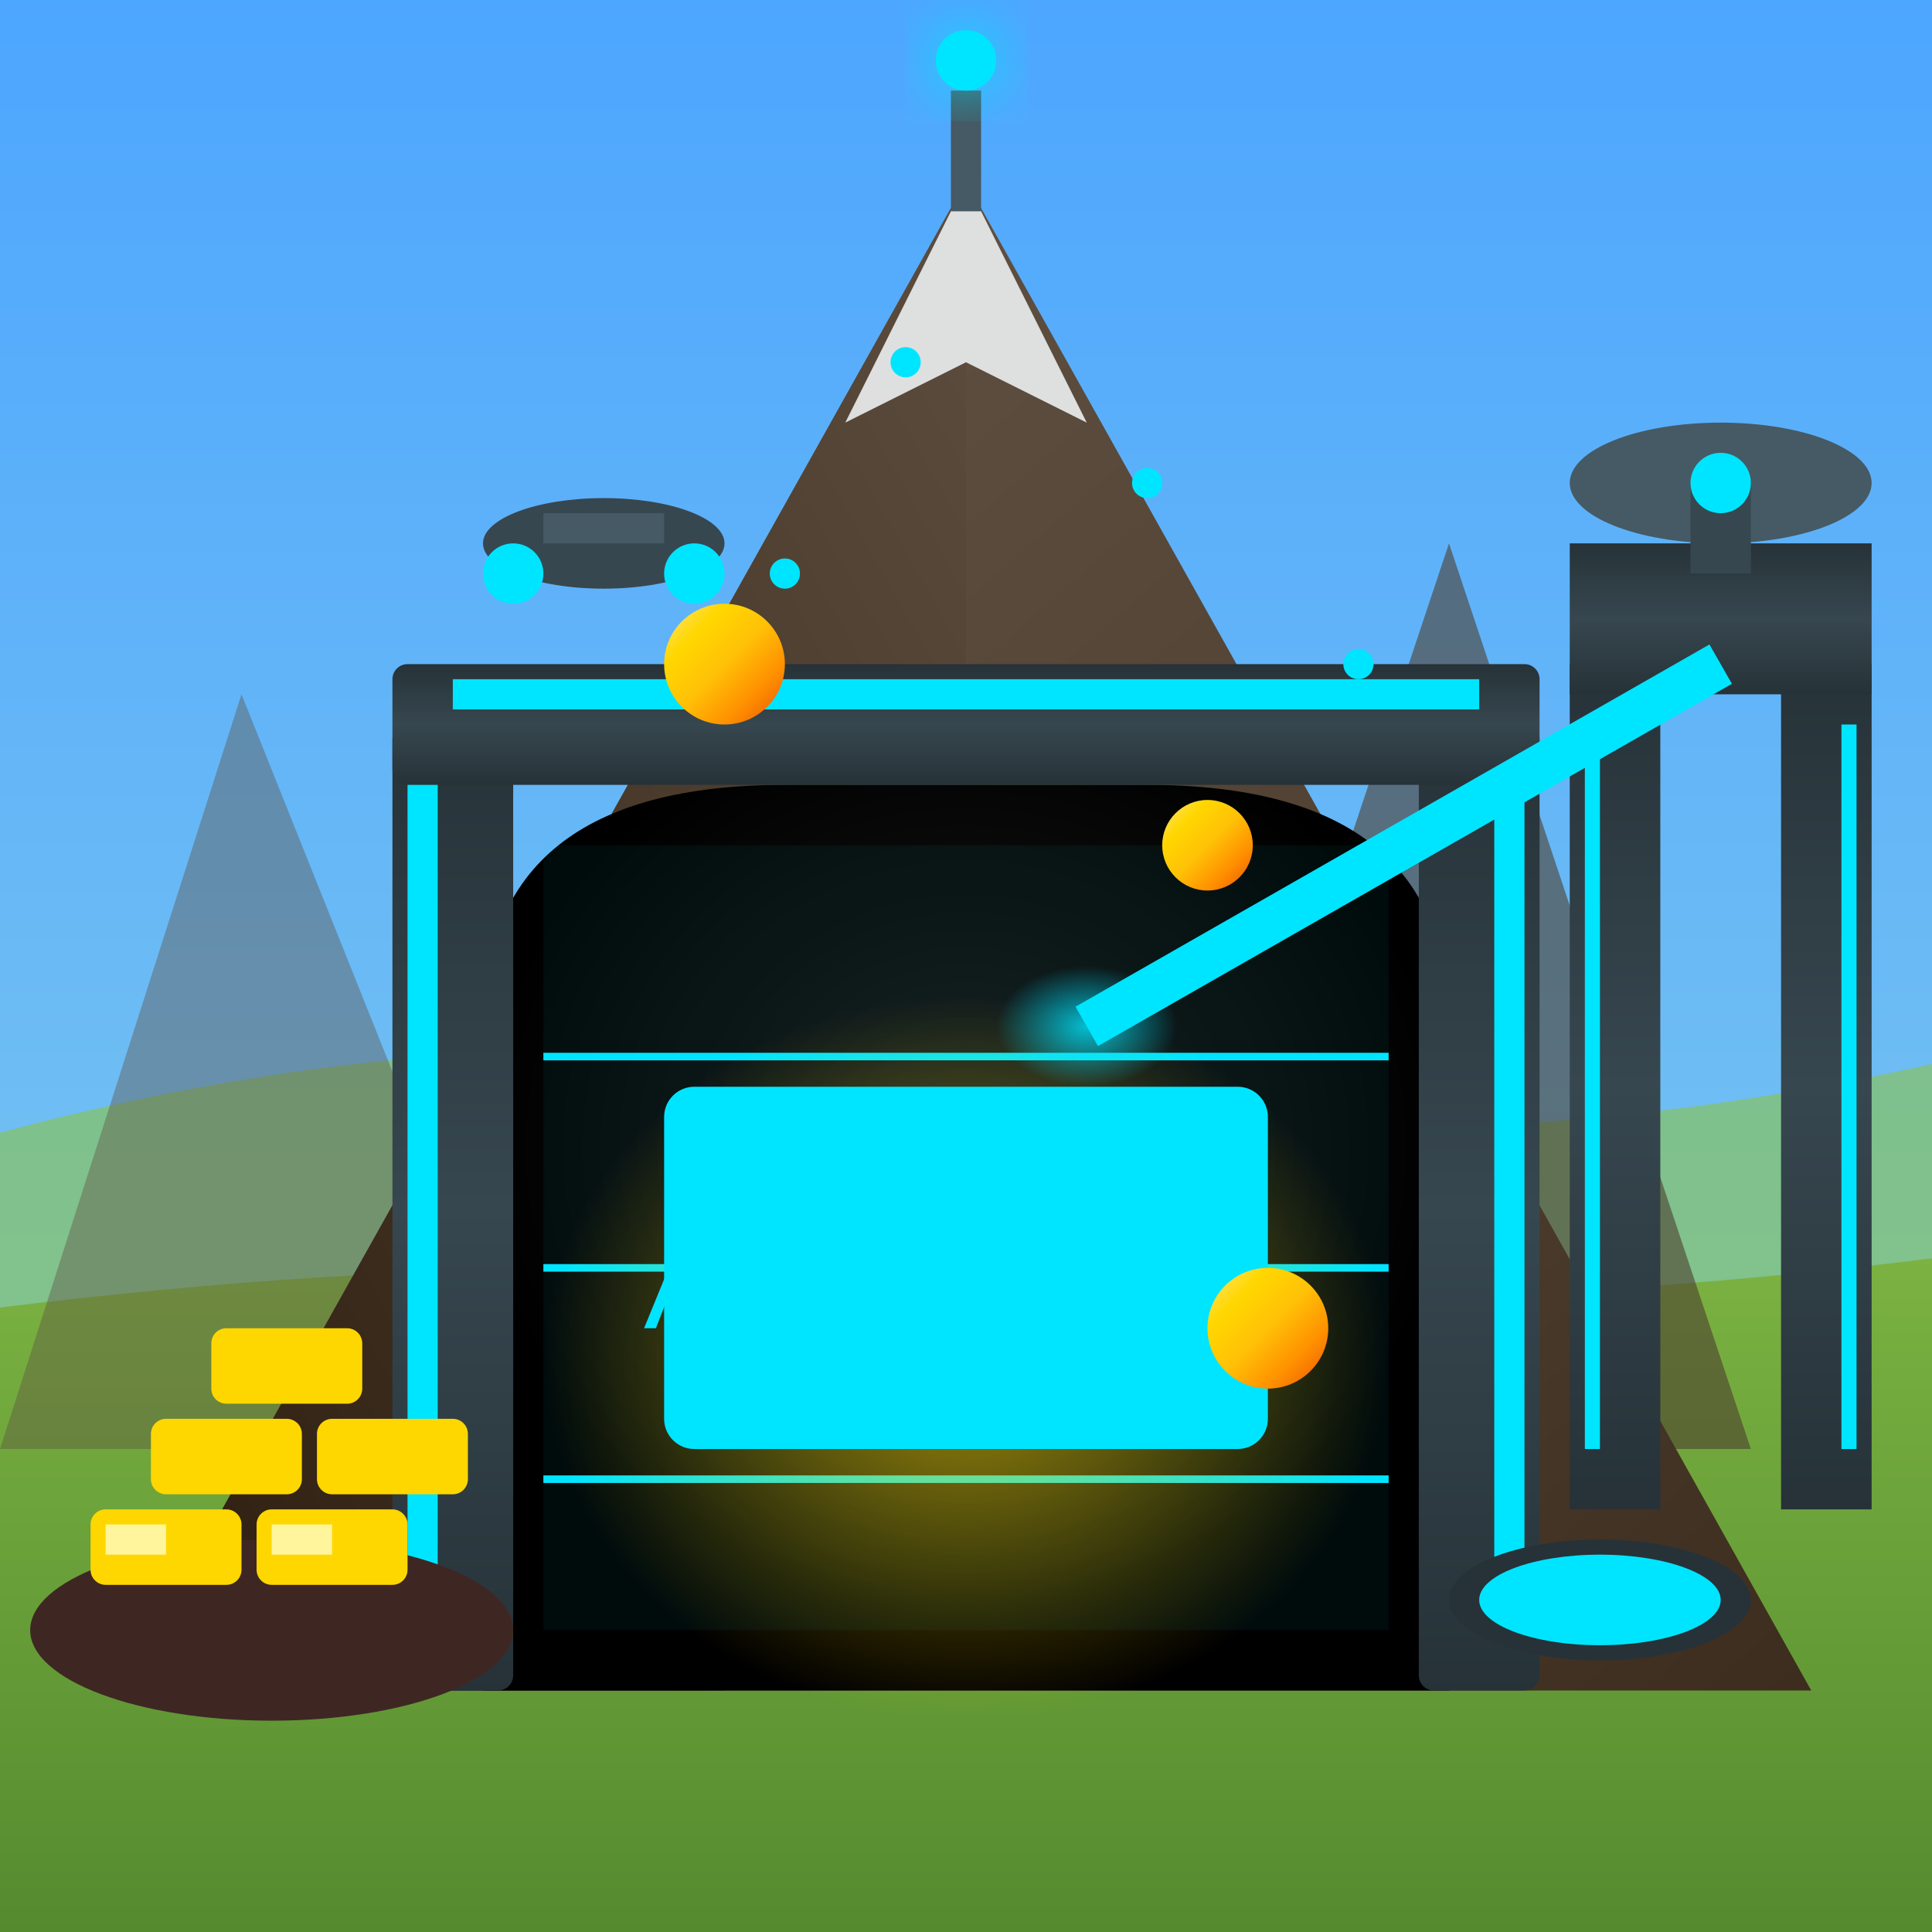
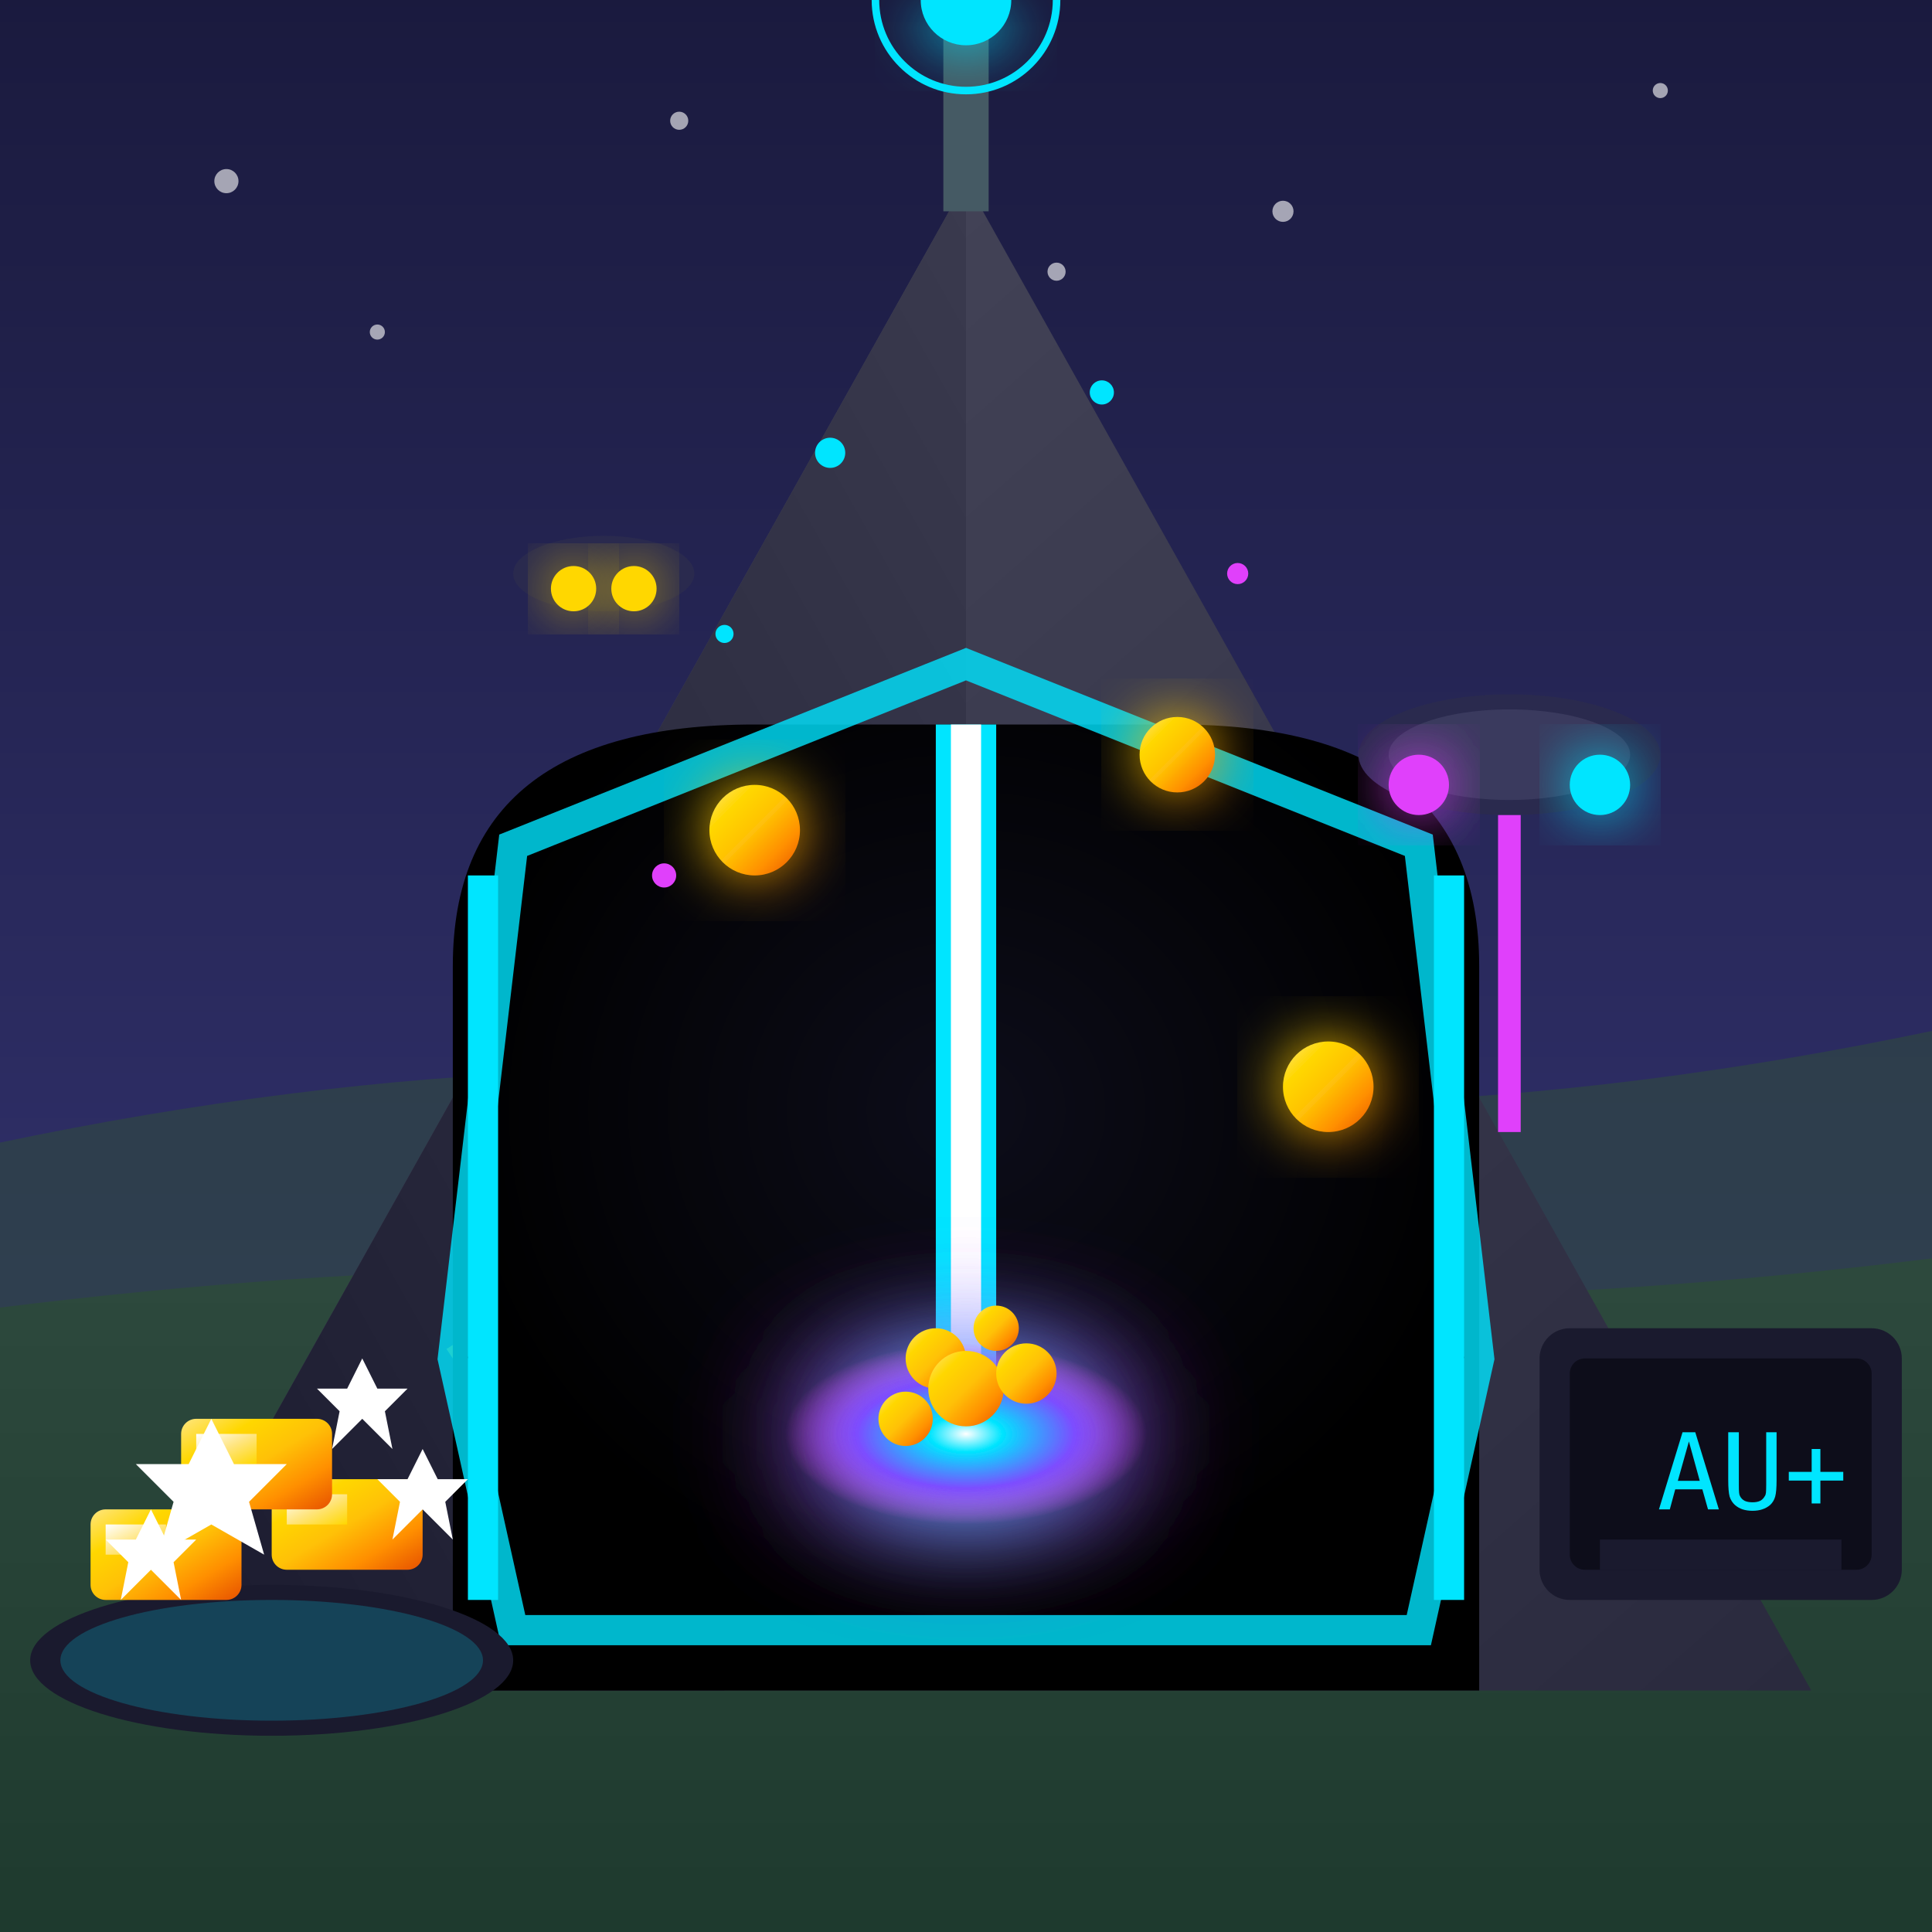
<svg xmlns="http://www.w3.org/2000/svg" viewBox="0 0 128 128" width="128" height="128">
  <defs>
    <linearGradient id="mountainRock" x1="0%" y1="0%" x2="100%" y2="100%">
-       <stop offset="0%" style="stop-color:#6D5D4E" />
-       <stop offset="30%" style="stop-color:#5D4D3E" />
-       <stop offset="70%" style="stop-color:#4D3D2E" />
-       <stop offset="100%" style="stop-color:#3D2D1E" />
+       <stop offset="0%" style="stop-color:#4A4A5E" />
+       <stop offset="50%" style="stop-color:#3A3A4E" />
+       <stop offset="100%" style="stop-color:#2A2A3E" />
    </linearGradient>
    <linearGradient id="mountainShadow" x1="100%" y1="0%" x2="0%" y2="100%">
-       <stop offset="0%" style="stop-color:#5D4D3E" />
-       <stop offset="100%" style="stop-color:#2D1D0E" />
+       <stop offset="0%" style="stop-color:#3A3A4E" />
+       <stop offset="100%" style="stop-color:#1A1A2E" />
    </linearGradient>
    <linearGradient id="goldNugget" x1="0%" y1="0%" x2="100%" y2="100%">
      <stop offset="0%" style="stop-color:#FFE57F" />
      <stop offset="25%" style="stop-color:#FFD700" />
      <stop offset="50%" style="stop-color:#FFC107" />
      <stop offset="75%" style="stop-color:#FF8F00" />
      <stop offset="100%" style="stop-color:#E65100" />
    </linearGradient>
+     <linearGradient id="goldShine" x1="0%" y1="0%" x2="100%" y2="100%">
+       <stop offset="0%" style="stop-color:#FFFFFF" />
+       <stop offset="50%" style="stop-color:#FFE57F" />
+       <stop offset="100%" style="stop-color:#FFD700" />
+     </linearGradient>
    <linearGradient id="techPanel" x1="0%" y1="0%" x2="0%" y2="100%">
-       <stop offset="0%" style="stop-color:#263238" />
-       <stop offset="50%" style="stop-color:#37474F" />
-       <stop offset="100%" style="stop-color:#263238" />
+       <stop offset="0%" style="stop-color:#1A1A2E" />
+       <stop offset="50%" style="stop-color:#2A2A4E" />
+       <stop offset="100%" style="stop-color:#1A1A2E" />
    </linearGradient>
    <radialGradient id="caveDepth" cx="50%" cy="40%" r="50%">
-       <stop offset="0%" style="stop-color:#1A1A1A" />
+       <stop offset="0%" style="stop-color:#0D0D1A" />
      <stop offset="100%" style="stop-color:#000000" />
    </radialGradient>
    <radialGradient id="goldGlow" cx="50%" cy="50%" r="50%">
-       <stop offset="0%" style="stop-color:#FFD700" stop-opacity="0.6" />
+       <stop offset="0%" style="stop-color:#FFD700" stop-opacity="0.7" />
      <stop offset="100%" style="stop-color:#FFD700" stop-opacity="0" />
    </radialGradient>
+     <radialGradient id="plasmaCore" cx="50%" cy="50%" r="50%">
+       <stop offset="0%" style="stop-color:#FFFFFF" />
+       <stop offset="20%" style="stop-color:#00E5FF" />
+       <stop offset="60%" style="stop-color:#7C4DFF" />
+       <stop offset="100%" style="stop-color:#E040FB" stop-opacity="0" />
+     </radialGradient>
    <radialGradient id="laserGlow" cx="50%" cy="50%" r="50%">
-       <stop offset="0%" style="stop-color:#00E5FF" stop-opacity="0.8" />
+       <stop offset="0%" style="stop-color:#00E5FF" stop-opacity="0.9" />
      <stop offset="100%" style="stop-color:#00E5FF" stop-opacity="0" />
    </radialGradient>
    <linearGradient id="sky" x1="0%" y1="0%" x2="0%" y2="100%">
-       <stop offset="0%" style="stop-color:#4da6ff" />
-       <stop offset="100%" style="stop-color:#87ceeb" />
-     </linearGradient>
-     <linearGradient id="grass" x1="0%" y1="0%" x2="0%" y2="100%">
-       <stop offset="0%" style="stop-color:#7cb342" />
-       <stop offset="100%" style="stop-color:#558b2f" />
+       <stop offset="0%" style="stop-color:#1A1A3E" />
+       <stop offset="50%" style="stop-color:#2A2A5E" />
+       <stop offset="100%" style="stop-color:#3A3A7E" />
+     </linearGradient>
+     <linearGradient id="ground" x1="0%" y1="0%" x2="0%" y2="100%">
+       <stop offset="0%" style="stop-color:#2E4A3E" />
+       <stop offset="100%" style="stop-color:#1E3A2E" />
    </linearGradient>
    <filter id="glow" x="-50%" y="-50%" width="200%" height="200%">
      <feGaussianBlur stdDeviation="2" result="coloredBlur" />
      <feMerge>
        <feMergeNode in="coloredBlur" />
        <feMergeNode in="SourceGraphic" />
      </feMerge>
    </filter>
+     <filter id="strongGlow" x="-100%" y="-100%" width="300%" height="300%">
+       <feGaussianBlur stdDeviation="4" result="coloredBlur" />
+       <feMerge>
+         <feMergeNode in="coloredBlur" />
+         <feMergeNode in="coloredBlur" />
+         <feMergeNode in="SourceGraphic" />
+       </feMerge>
+     </filter>
  </defs>
  <rect width="128" height="128" fill="url(#sky)" />
-   <path d="M-10,78 Q30,65 64,72 Q98,79 138,68 L138,88 L-10,88 Z" fill="#8bc34a" opacity="0.6" />
-   <path d="M-10,128 L-10,88 Q30,82 64,85 Q98,88 138,82 L138,128 Z" fill="url(#grass)" />
-   <polygon points="96,36 116,96 76,96" fill="#4D3D2E" opacity="0.6" />
-   <polygon points="16,46 36,96 0,96" fill="#5D4D3E" opacity="0.4" />
+   <g fill="#FFFFFF" opacity="0.6">
+     <circle cx="15" cy="12" r="0.8" />
+     <circle cx="45" cy="8" r="0.6" />
+     <circle cx="85" cy="14" r="0.7" />
+     <circle cx="110" cy="6" r="0.5" />
+     <circle cx="25" cy="22" r="0.5" />
+     <circle cx="70" cy="18" r="0.6" />
+   </g>
+   <path d="M-10,78 Q30,68 64,72 Q98,76 138,66 L138,88 L-10,88 Z" fill="#2E4A3E" opacity="0.6" />
+   <path d="M-10,128 L-10,88 Q30,82 64,85 Q98,88 138,82 L138,128 Z" fill="url(#ground)" />
  <polygon points="64,12 120,112 8,112" fill="url(#mountainRock)" />
  <polygon points="64,12 8,112 48,112 64,56" fill="url(#mountainShadow)" />
-   <polygon points="64,12 56,28 64,24 72,28" fill="#ECEFF1" opacity="0.9" />
-   <line x1="64" y1="6" x2="64" y2="14" stroke="#455A64" stroke-width="2" />
-   <circle cx="64" cy="4" r="2" fill="#00E5FF" filter="url(#glow)">
+   <path d="M40,70 Q50,60 64,65 Q78,70 88,60" stroke="#FFD700" stroke-width="2" fill="none" opacity="0.6">
+     <animate attributeName="opacity" values="0.4;0.8;0.4" dur="2s" repeatCount="indefinite" />
+   </path>
+   <path d="M30,90 Q45,80 60,85 Q75,90 90,80" stroke="#FFD700" stroke-width="1.5" fill="none" opacity="0.5">
+     <animate attributeName="opacity" values="0.3;0.7;0.3" dur="2.5s" repeatCount="indefinite" begin="0.5s" />
+   </path>
+   <line x1="64" y1="2" x2="64" y2="14" stroke="#455A64" stroke-width="3" />
+   <circle cx="64" cy="0" r="3" fill="#00E5FF" filter="url(#glow)">
    <animate attributeName="opacity" values="0.5;1;0.5" dur="1s" repeatCount="indefinite" />
  </circle>
-   <path d="M32 112 L32 68 Q32 52, 52 52 L76 52 Q96 52, 96 68 L96 112 Z" fill="url(#caveDepth)" />
-   <rect x="26" y="48" width="8" height="64" fill="url(#techPanel)" rx="1" />
-   <rect x="94" y="48" width="8" height="64" fill="url(#techPanel)" rx="1" />
-   <rect x="26" y="44" width="76" height="8" fill="url(#techPanel)" rx="1" />
-   <rect x="27" y="52" width="2" height="56" fill="#00E5FF">
-     <animate attributeName="opacity" values="0.6;1;0.6" dur="1.5s" repeatCount="indefinite" />
-   </rect>
-   <rect x="99" y="52" width="2" height="56" fill="#00E5FF">
-     <animate attributeName="opacity" values="0.6;1;0.6" dur="1.5s" repeatCount="indefinite" begin="0.75s" />
-   </rect>
-   <rect x="30" y="45" width="68" height="2" fill="#00E5FF">
-     <animate attributeName="opacity" values="0.7;1;0.7" dur="1.2s" repeatCount="indefinite" />
-   </rect>
-   <rect x="36" y="56" width="56" height="52" fill="#00E5FF" opacity="0.05" />
-   <line x1="36" y1="70" x2="92" y2="70" stroke="#00E5FF" stroke-width="0.5">
-     <animate attributeName="opacity" values="0.3;0.6;0.3" dur="2s" repeatCount="indefinite" />
+   <circle cx="64" cy="0" r="6" fill="none" stroke="#00E5FF" stroke-width="0.5">
+     <animate attributeName="r" values="6;20;6" dur="3s" repeatCount="indefinite" />
+     <animate attributeName="opacity" values="0.5;0;0.5" dur="3s" repeatCount="indefinite" />
+   </circle>
+   <path d="M30 112 L30 64 Q30 48, 50 48 L78 48 Q98 48, 98 64 L98 112 Z" fill="url(#caveDepth)" />
+   <polygon points="64,44 94,56 98,90 94,108 34,108 30,90 34,56" fill="none" stroke="#00E5FF" stroke-width="2" opacity="0.8">
+     <animate attributeName="opacity" values="0.6;1;0.6" dur="2s" repeatCount="indefinite" />
+   </polygon>
+   <line x1="64" y1="48" x2="64" y2="95" stroke="#00E5FF" stroke-width="4">
+     <animate attributeName="stroke-width" values="3;6;3" dur="0.5s" repeatCount="indefinite" />
+     <animate attributeName="opacity" values="0.7;1;0.7" dur="0.5s" repeatCount="indefinite" />
  </line>
-   <line x1="36" y1="84" x2="92" y2="84" stroke="#00E5FF" stroke-width="0.5">
-     <animate attributeName="opacity" values="0.3;0.6;0.3" dur="2s" repeatCount="indefinite" begin="0.7s" />
+   <line x1="64" y1="48" x2="64" y2="95" stroke="#FFFFFF" stroke-width="2">
+     <animate attributeName="opacity" values="0.5;1;0.5" dur="0.5s" repeatCount="indefinite" />
  </line>
-   <line x1="36" y1="98" x2="92" y2="98" stroke="#00E5FF" stroke-width="0.5">
-     <animate attributeName="opacity" values="0.3;0.6;0.3" dur="2s" repeatCount="indefinite" begin="1.4s" />
-   </line>
-   <ellipse cx="64" cy="90" rx="28" ry="24" fill="url(#goldGlow)">
-     <animate attributeName="rx" values="28;32;28" dur="2.5s" repeatCount="indefinite" />
-     <animate attributeName="opacity" values="0.7;1;0.7" dur="2.5s" repeatCount="indefinite" />
+   <ellipse cx="64" cy="95" rx="12" ry="6" fill="url(#plasmaCore)" filter="url(#strongGlow)">
+     <animate attributeName="rx" values="10;16;10" dur="0.8s" repeatCount="indefinite" />
+     <animate attributeName="ry" values="5;8;5" dur="0.8s" repeatCount="indefinite" />
  </ellipse>
-   <rect x="44" y="72" width="40" height="24" fill="#00E5FF" rx="2">
-     <animate attributeName="opacity" values="0.15;0.25;0.15" dur="1.5s" repeatCount="indefinite" />
-   </rect>
-   <text x="64" y="88" font-family="Arial" font-size="8" fill="#00E5FF" text-anchor="middle">
-     AU 99.99%
-     <animate attributeName="opacity" values="0.7;1;0.7" dur="1.5s" repeatCount="indefinite" />
-   </text>
-   <ellipse cx="18" cy="108" rx="16" ry="6" fill="#3E2723" />
-   <rect x="6" y="100" width="10" height="5" fill="#FFD700" rx="1" />
-   <rect x="17" y="100" width="10" height="5" fill="#FFD700" rx="1" />
-   <rect x="10" y="94" width="10" height="5" fill="#FFD700" rx="1" />
-   <rect x="21" y="94" width="10" height="5" fill="#FFD700" rx="1" />
-   <rect x="14" y="88" width="10" height="5" fill="#FFD700" rx="1" />
-   <rect x="7" y="101" width="4" height="2" fill="#FFF59D">
-     <animate attributeName="opacity" values="0.4;0.8;0.4" dur="1.3s" repeatCount="indefinite" />
-   </rect>
-   <rect x="18" y="101" width="4" height="2" fill="#FFF59D">
-     <animate attributeName="opacity" values="0.4;0.8;0.4" dur="1.3s" repeatCount="indefinite" begin="0.3s" />
-   </rect>
-   <rect x="104" y="44" width="6" height="56" fill="url(#techPanel)" />
-   <rect x="118" y="44" width="6" height="56" fill="url(#techPanel)" />
-   <rect x="104" y="36" width="20" height="10" fill="url(#techPanel)" />
-   <rect x="105" y="48" width="1" height="48" fill="#00E5FF">
+   <g fill="url(#goldNugget)">
+     <circle cx="62" cy="90" r="2">
+       <animate attributeName="cy" values="95;50;50" dur="2s" repeatCount="indefinite" />
+       <animate attributeName="opacity" values="1;1;0" dur="2s" repeatCount="indefinite" />
+     </circle>
+     <circle cx="66" cy="88" r="1.5">
+       <animate attributeName="cy" values="95;50;50" dur="2s" repeatCount="indefinite" begin="0.3s" />
+       <animate attributeName="opacity" values="1;1;0" dur="2s" repeatCount="indefinite" begin="0.3s" />
+     </circle>
+     <circle cx="64" cy="92" r="2.5">
+       <animate attributeName="cy" values="95;50;50" dur="2s" repeatCount="indefinite" begin="0.6s" />
+       <animate attributeName="opacity" values="1;1;0" dur="2s" repeatCount="indefinite" begin="0.6s" />
+     </circle>
+     <circle cx="60" cy="94" r="1.8">
+       <animate attributeName="cy" values="95;50;50" dur="2s" repeatCount="indefinite" begin="0.9s" />
+       <animate attributeName="opacity" values="1;1;0" dur="2s" repeatCount="indefinite" begin="0.9s" />
+     </circle>
+     <circle cx="68" cy="91" r="2">
+       <animate attributeName="cy" values="95;50;50" dur="2s" repeatCount="indefinite" begin="1.2s" />
+       <animate attributeName="opacity" values="1;1;0" dur="2s" repeatCount="indefinite" begin="1.2s" />
+     </circle>
+   </g>
+   <rect x="31" y="58" width="2" height="48" fill="#00E5FF">
    <animate attributeName="opacity" values="0.5;1;0.5" dur="1.2s" repeatCount="indefinite" />
  </rect>
-   <rect x="122" y="48" width="1" height="48" fill="#00E5FF">
+   <rect x="95" y="58" width="2" height="48" fill="#00E5FF">
    <animate attributeName="opacity" values="0.5;1;0.5" dur="1.2s" repeatCount="indefinite" begin="0.6s" />
  </rect>
-   <ellipse cx="114" cy="32" rx="10" ry="4" fill="#455A64" />
-   <rect x="112" y="32" width="4" height="6" fill="#37474F" />
-   <circle cx="114" cy="32" r="2" fill="#00E5FF">
-     <animate attributeName="opacity" values="0.3;1;0.3" dur="2s" repeatCount="indefinite" />
-   </circle>
-   <line x1="114" y1="44" x2="72" y2="68" stroke="#00E5FF" stroke-width="3">
-     <animate attributeName="opacity" values="0.4;0.8;0.4" dur="0.5s" repeatCount="indefinite" />
-     <animate attributeName="stroke-width" values="2;4;2" dur="0.5s" repeatCount="indefinite" />
-   </line>
-   <ellipse cx="72" cy="68" rx="6" ry="4" fill="url(#laserGlow)">
-     <animate attributeName="rx" values="6;10;6" dur="0.5s" repeatCount="indefinite" />
-     <animate attributeName="opacity" values="0.6;1;0.6" dur="0.5s" repeatCount="indefinite" />
-   </ellipse>
  <g>
-     <animateTransform attributeName="transform" type="translate" values="0,0;4,-2;0,0;-4,2;0,0" dur="3s" repeatCount="indefinite" />
-     <ellipse cx="40" cy="36" rx="8" ry="3" fill="#37474F" />
-     <rect x="36" y="34" width="8" height="2" fill="#455A64" />
-     <circle cx="34" cy="38" r="2" fill="#00E5FF">
-       <animate attributeName="opacity" values="0.5;1;0.5" dur="0.8s" repeatCount="indefinite" />
-     </circle>
-     <circle cx="46" cy="38" r="2" fill="#00E5FF">
-       <animate attributeName="opacity" values="0.5;1;0.5" dur="0.8s" repeatCount="indefinite" begin="0.4s" />
-     </circle>
-   </g>
-   <ellipse cx="106" cy="106" rx="10" ry="4" fill="#263238" />
-   <ellipse cx="106" cy="106" rx="8" ry="3" fill="#00E5FF">
-     <animate attributeName="opacity" values="0.2;0.4;0.2" dur="1.5s" repeatCount="indefinite" />
-   </ellipse>
-   <ellipse cx="106" cy="106" rx="4" ry="1.5" fill="#00E5FF">
-     <animate attributeName="opacity" values="0.3;0.6;0.3" dur="1.5s" repeatCount="indefinite" begin="0.5s" />
-   </ellipse>
-   <circle cx="84" cy="88" r="4" fill="url(#goldNugget)" />
-   <circle cx="48" cy="44" r="4" fill="url(#goldNugget)" />
-   <circle cx="80" cy="56" r="3" fill="url(#goldNugget)" />
+     <ellipse cx="18" cy="110" rx="16" ry="5" fill="#1A1A2E" />
+     <ellipse cx="18" cy="110" rx="14" ry="4" fill="#00E5FF" opacity="0.2">
+       <animate attributeName="opacity" values="0.1;0.3;0.1" dur="1.5s" repeatCount="indefinite" />
+     </ellipse>
+     <g>
+       <rect x="6" y="100" width="10" height="6" fill="url(#goldNugget)" rx="1">
+         <animate attributeName="opacity" values="0;0;1;1" dur="4s" repeatCount="indefinite" />
+       </rect>
+       <rect x="7" y="101" width="4" height="2" fill="url(#goldShine)">
+         <animate attributeName="opacity" values="0;0;0.8;0.8" dur="4s" repeatCount="indefinite" />
+       </rect>
+     </g>
+     <g>
+       <rect x="18" y="98" width="10" height="6" fill="url(#goldNugget)" rx="1">
+         <animate attributeName="opacity" values="0;1;1;1" dur="4s" repeatCount="indefinite" />
+       </rect>
+       <rect x="19" y="99" width="4" height="2" fill="url(#goldShine)">
+         <animate attributeName="opacity" values="0;0.8;0.8;0.8" dur="4s" repeatCount="indefinite" />
+       </rect>
+     </g>
+     <rect x="12" y="94" width="10" height="6" fill="url(#goldNugget)" rx="1" />
+     <rect x="13" y="95" width="4" height="2" fill="url(#goldShine)" />
+     <ellipse cx="10" cy="103" rx="8" ry="4" fill="#00E5FF" opacity="0">
+       <animate attributeName="opacity" values="0;0;0.6;0" dur="4s" repeatCount="indefinite" />
+       <animate attributeName="rx" values="2;2;10;10" dur="4s" repeatCount="indefinite" />
+     </ellipse>
+   </g>
+   <g>
+     <animateTransform attributeName="transform" type="translate" values="0,0;8,-4;0,0;-6,2;0,0" dur="5s" repeatCount="indefinite" />
+     <ellipse cx="100" cy="50" rx="10" ry="4" fill="#2A2A4E" />
+     <ellipse cx="100" cy="50" rx="8" ry="3" fill="#3A3A5E" />
+     <circle cx="94" cy="52" r="2" fill="#E040FB" filter="url(#glow)">
+       <animate attributeName="opacity" values="0.5;1;0.5" dur="0.6s" repeatCount="indefinite" />
+     </circle>
+     <circle cx="106" cy="52" r="2" fill="#00E5FF" filter="url(#glow)">
+       <animate attributeName="opacity" values="1;0.5;1" dur="0.6s" repeatCount="indefinite" />
+     </circle>
+     <line x1="100" y1="54" x2="100" y2="75" stroke="#E040FB" stroke-width="1.5">
+       <animate attributeName="opacity" values="0;0.8;0" dur="2s" repeatCount="indefinite" />
+     </line>
+     <ellipse cx="100" cy="75" rx="4" ry="2" fill="#E040FB" opacity="0">
+       <animate attributeName="opacity" values="0;0.5;0" dur="2s" repeatCount="indefinite" />
+     </ellipse>
+   </g>
+   <g>
+     <animateTransform attributeName="transform" type="translate" values="0,0;-5,3;0,0;4,-2;0,0" dur="4s" repeatCount="indefinite" />
+     <ellipse cx="40" cy="38" rx="6" ry="2.5" fill="#2A2A4E" />
+     <circle cx="38" cy="39" r="1.5" fill="#FFD700" filter="url(#glow)">
+       <animate attributeName="opacity" values="0.6;1;0.6" dur="0.8s" repeatCount="indefinite" />
+     </circle>
+     <circle cx="42" cy="39" r="1.5" fill="#FFD700" filter="url(#glow)">
+       <animate attributeName="opacity" values="1;0.6;1" dur="0.8s" repeatCount="indefinite" />
+     </circle>
+   </g>
+   <rect x="102" y="88" width="24" height="18" fill="#1A1A2E" rx="2" />
+   <rect x="104" y="90" width="20" height="14" fill="#0D0D1A" rx="1" />
+   <text x="114" y="100" font-family="monospace" font-size="7" fill="#00E5FF" text-anchor="middle">
+     <animate attributeName="fill" values="#00E5FF;#FFD700;#00E5FF" dur="2s" repeatCount="indefinite" />
+     AU+
+   </text>
+   <rect x="106" y="102" width="16" height="2" fill="#1A1A2E" />
+   <rect x="106" y="102" width="0" height="2" fill="#FFD700">
+     <animate attributeName="width" values="0;16;0" dur="3s" repeatCount="indefinite" />
+   </rect>
+   <circle cx="50" cy="55" r="3" fill="url(#goldNugget)" filter="url(#glow)">
+     <animate attributeName="r" values="3;4;3" dur="2s" repeatCount="indefinite" />
+   </circle>
+   <circle cx="78" cy="50" r="2.5" fill="url(#goldNugget)" filter="url(#glow)">
+     <animate attributeName="r" values="2.5;3.5;2.5" dur="2.5s" repeatCount="indefinite" begin="0.5s" />
+   </circle>
+   <circle cx="88" cy="72" r="3" fill="url(#goldNugget)" filter="url(#glow)">
+     <animate attributeName="r" values="3;4;3" dur="2.2s" repeatCount="indefinite" begin="1s" />
+   </circle>
+   <g fill="#FFFFFF">
+     <polygon points="14,94 15.5,97 19,97 16.5,99.5 17.5,103 14,101 10.5,103 11.5,99.5 9,97 12.5,97">
+       <animate attributeName="opacity" values="0;1;0" dur="2s" repeatCount="indefinite" />
+     </polygon>
+     <polygon points="24,90 25,92 27,92 25.5,93.5 26,96 24,94 22,96 22.5,93.5 21,92 23,92">
+       <animate attributeName="opacity" values="0;1;0" dur="2.2s" repeatCount="indefinite" begin="0.5s" />
+     </polygon>
+     <polygon points="10,100 11,102 13,102 11.5,103.5 12,106 10,104 8,106 8.5,103.5 7,102 9,102">
+       <animate attributeName="opacity" values="0;1;0" dur="1.8s" repeatCount="indefinite" begin="1s" />
+     </polygon>
+     <polygon points="28,96 29,98 31,98 29.5,99.5 30,102 28,100 26,102 26.5,99.5 25,98 27,98">
+       <animate attributeName="opacity" values="0;1;0" dur="2.5s" repeatCount="indefinite" begin="1.5s" />
+     </polygon>
+   </g>
  <g fill="#00E5FF">
-     <circle cx="60" cy="24" r="1">
-       <animate attributeName="opacity" values="0;1;0" dur="2s" repeatCount="indefinite" />
-       <animate attributeName="cy" values="24;18;24" dur="2s" repeatCount="indefinite" />
-     </circle>
-     <circle cx="76" cy="32" r="1">
+     <circle cx="55" cy="30" r="1">
+       <animate attributeName="opacity" values="0;1;0" dur="3s" repeatCount="indefinite" />
+       <animate attributeName="cy" values="30;22;30" dur="3s" repeatCount="indefinite" />
+     </circle>
+     <circle cx="73" cy="26" r="0.8">
      <animate attributeName="opacity" values="0;1;0" dur="2.5s" repeatCount="indefinite" begin="0.5s" />
-       <animate attributeName="cy" values="32;26;32" dur="2.5s" repeatCount="indefinite" begin="0.5s" />
-     </circle>
-     <circle cx="52" cy="38" r="1">
-       <animate attributeName="opacity" values="0;1;0" dur="2.2s" repeatCount="indefinite" begin="1s" />
-       <animate attributeName="cy" values="38;32;38" dur="2.2s" repeatCount="indefinite" begin="1s" />
-     </circle>
-     <circle cx="90" cy="44" r="1">
-       <animate attributeName="opacity" values="0;1;0" dur="2.8s" repeatCount="indefinite" begin="1.5s" />
-       <animate attributeName="cy" values="44;38;44" dur="2.8s" repeatCount="indefinite" begin="1.5s" />
-     </circle>
-   </g>
+       <animate attributeName="cy" values="26;18;26" dur="2.5s" repeatCount="indefinite" begin="0.5s" />
+     </circle>
+     <circle cx="48" cy="42" r="0.6">
+       <animate attributeName="opacity" values="0;1;0" dur="2.8s" repeatCount="indefinite" begin="1s" />
+       <animate attributeName="cy" values="42;34;42" dur="2.8s" repeatCount="indefinite" begin="1s" />
+     </circle>
+   </g>
+   <g fill="#E040FB">
+     <circle cx="82" cy="38" r="0.7">
+       <animate attributeName="opacity" values="0;1;0" dur="3.2s" repeatCount="indefinite" begin="0.3s" />
+       <animate attributeName="cy" values="38;30;38" dur="3.2s" repeatCount="indefinite" begin="0.3s" />
+     </circle>
+     <circle cx="44" cy="58" r="0.8">
+       <animate attributeName="opacity" values="0;1;0" dur="2.7s" repeatCount="indefinite" begin="0.8s" />
+       <animate attributeName="cy" values="58;50;58" dur="2.7s" repeatCount="indefinite" begin="0.8s" />
+     </circle>
+   </g>
+   <path d="M33,80 Q40,75 47,82" stroke="#00E5FF" stroke-width="1" fill="none" opacity="0">
+     <animate attributeName="opacity" values="0;0.6;0" dur="3s" repeatCount="indefinite" />
+   </path>
+   <path d="M81,78 Q88,72 95,80" stroke="#E040FB" stroke-width="1" fill="none" opacity="0">
+     <animate attributeName="opacity" values="0;0.6;0" dur="3.5s" repeatCount="indefinite" begin="1s" />
+   </path>
</svg>
